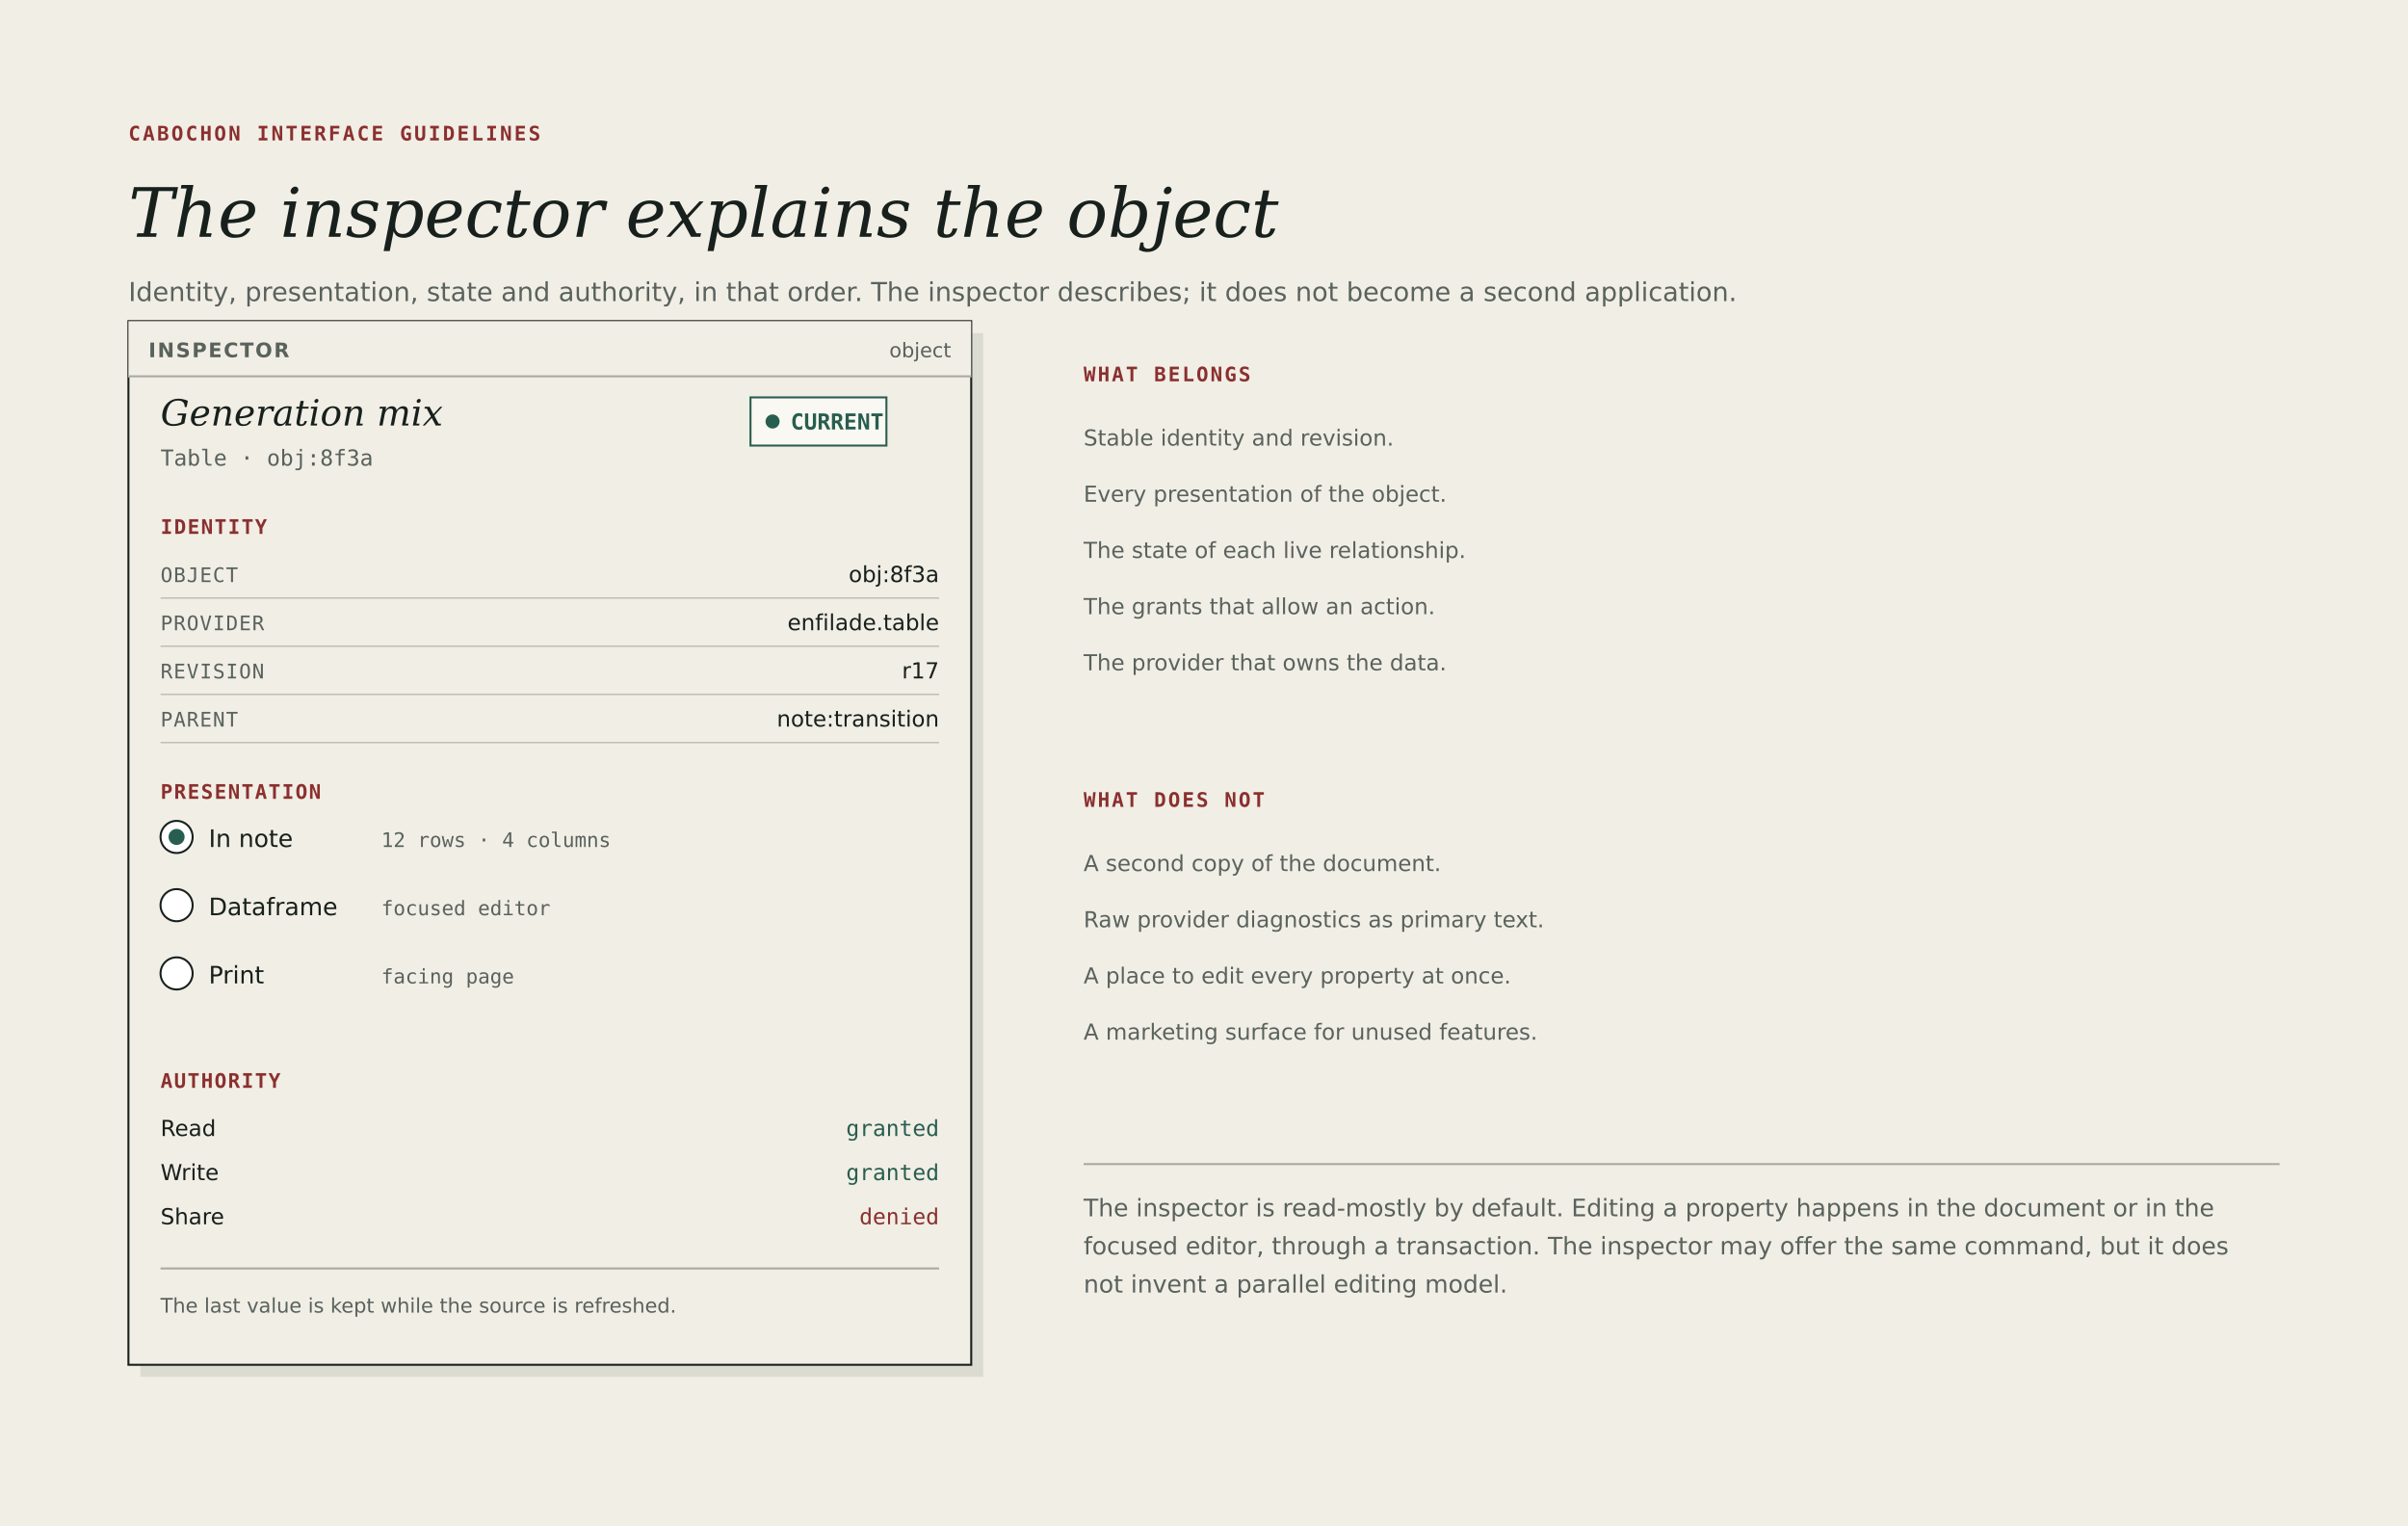
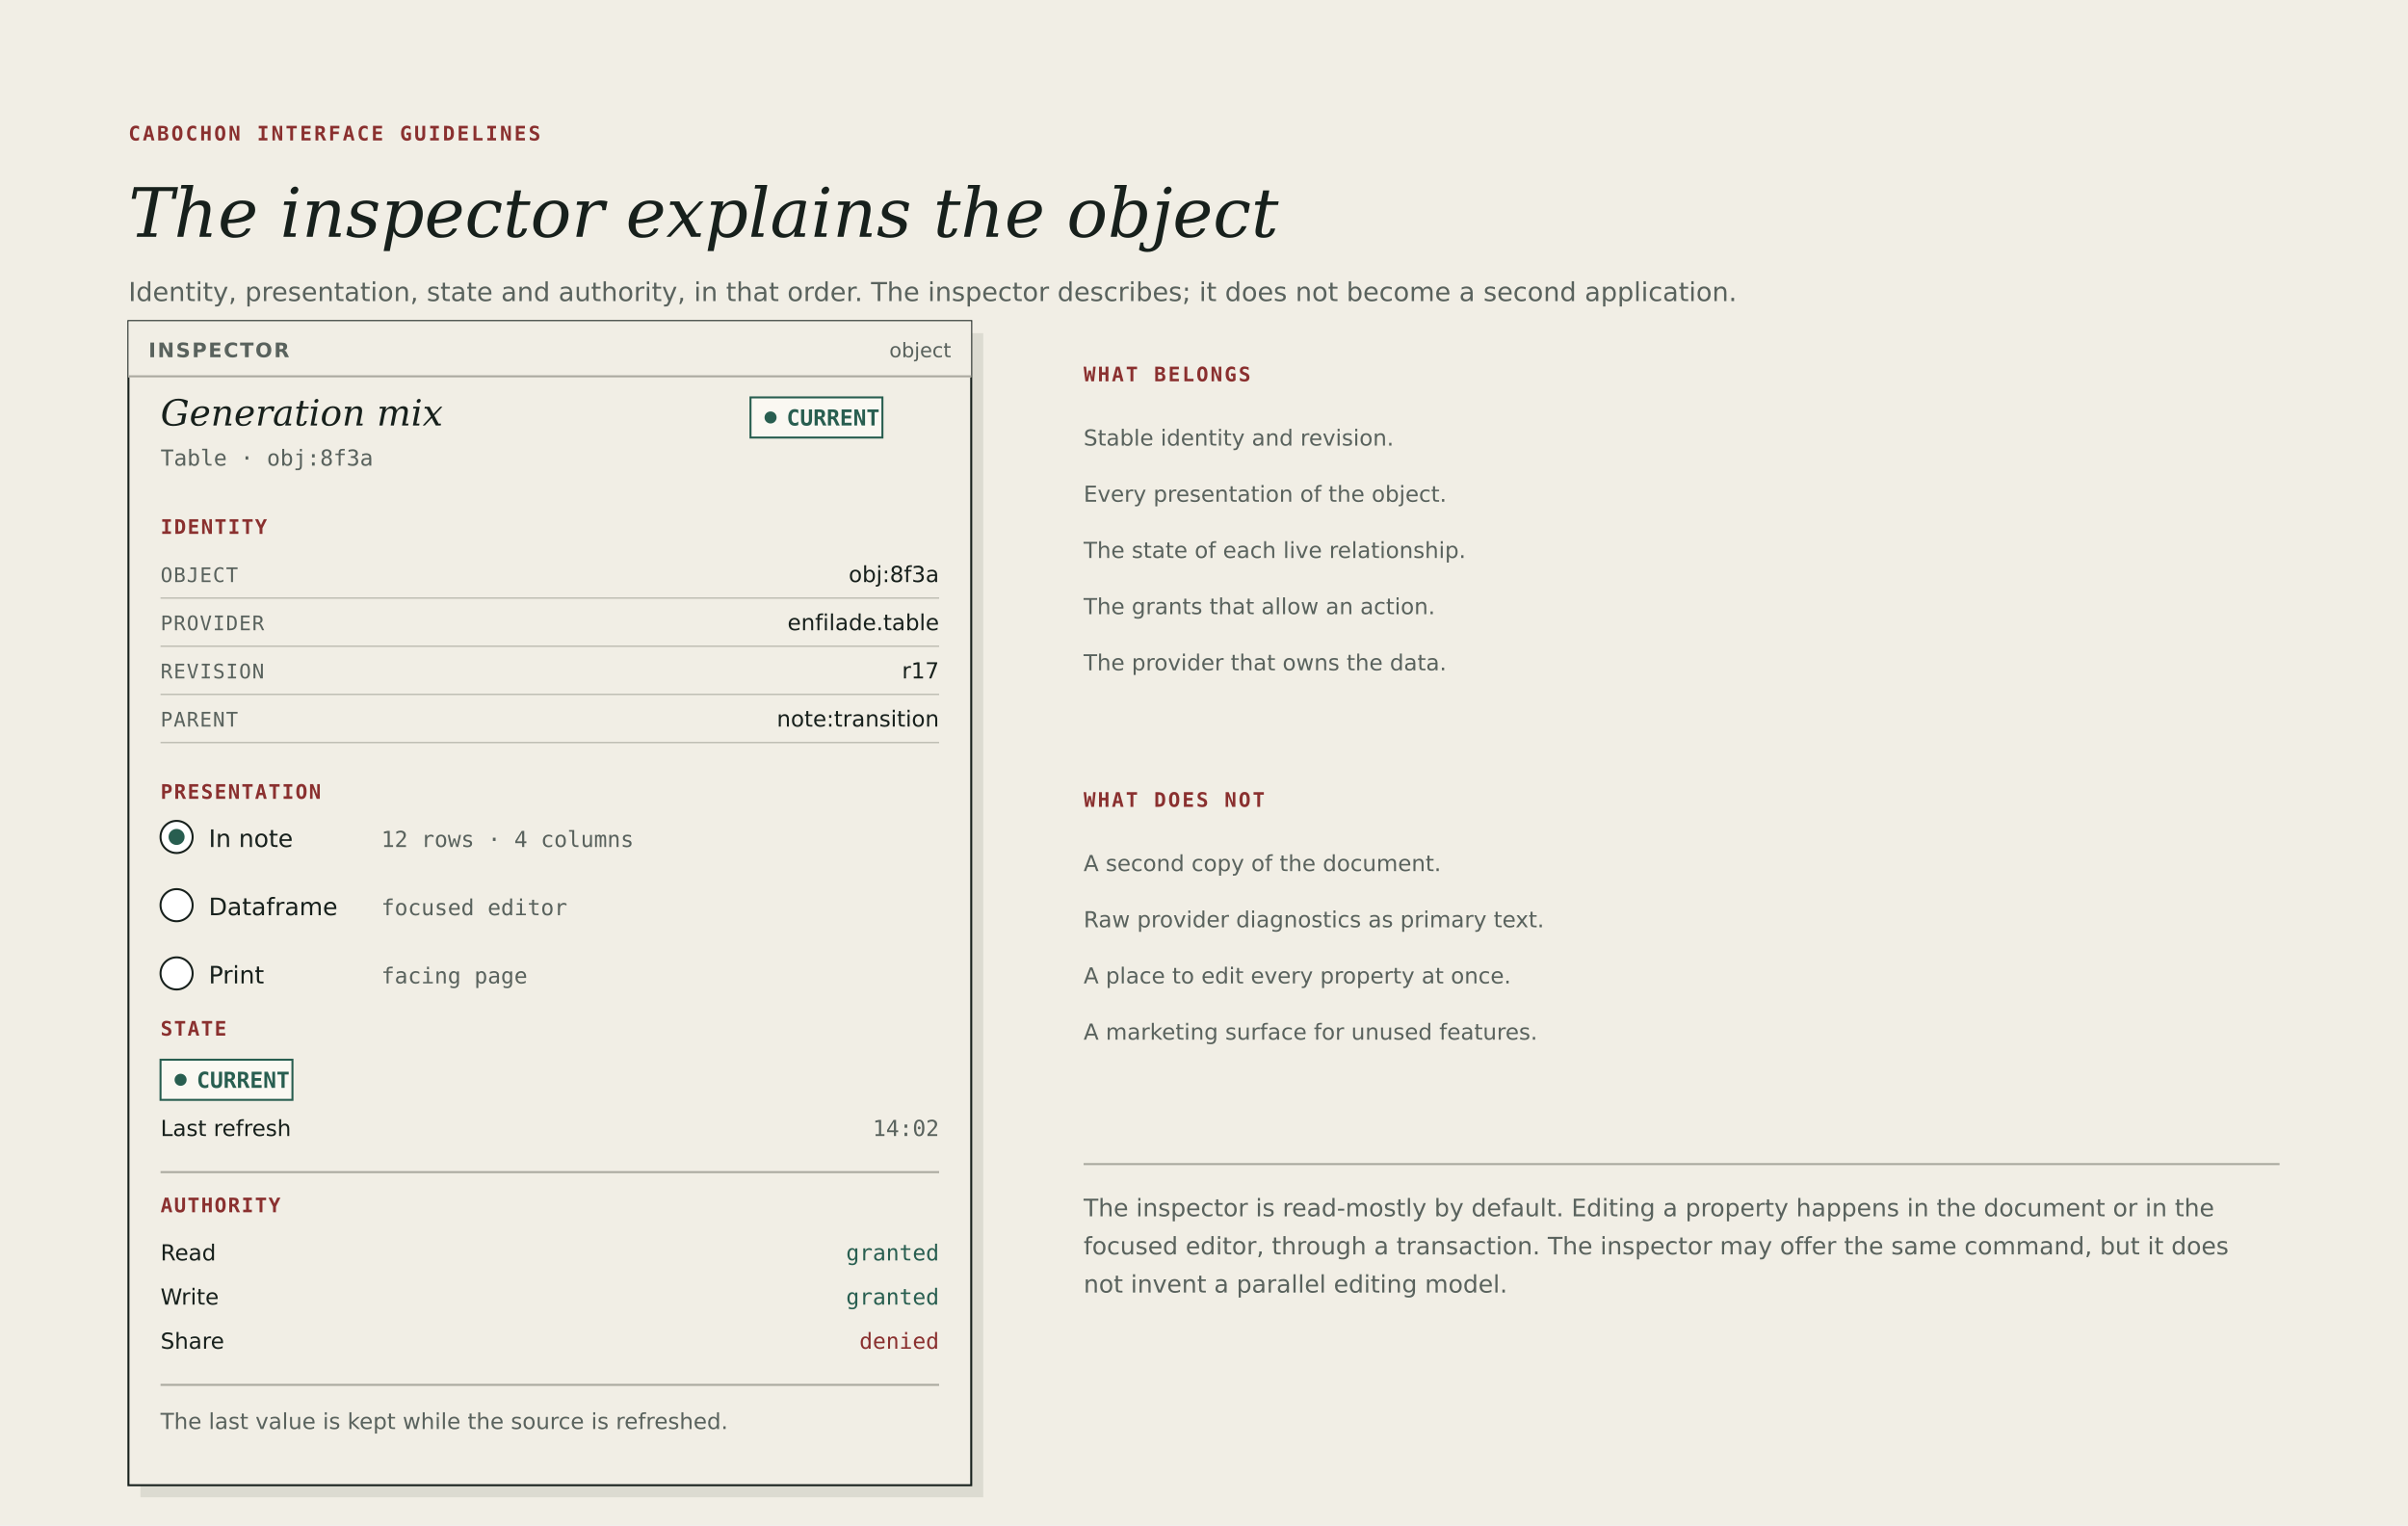
<svg xmlns="http://www.w3.org/2000/svg" viewBox="0 0 1200 760" width="1200" height="760" role="img" aria-labelledby="title desc">
  <rect width="1200" height="760" fill="#F1EEE5" />
  <text x="64" y="70" fill="#8A302F" font-family="'DejaVu Sans Mono', 'Liberation Mono', monospace" font-size="10" font-weight="bold" text-anchor="start" font-style="normal" letter-spacing="1.1">CABOCHON INTERFACE GUIDELINES</text>
  <text x="64" y="118" fill="#17201C" font-family="Georgia, 'DejaVu Serif', 'Times New Roman', serif" font-size="34" font-weight="normal" text-anchor="start" font-style="italic">The inspector explains the object</text>
  <text x="64" y="150" fill="#59625D" font-family="'DejaVu Sans', 'Liberation Sans', Arial, sans-serif" font-size="13" font-weight="normal" text-anchor="start" font-style="normal">Identity, presentation, state and authority, in that order. The inspector describes; it does not become a second application.</text>
-   <rect x="70" y="166" width="420" height="520" fill="#17201C18" stroke-width="1" rx="0" />
-   <rect x="64" y="160" width="420" height="520" fill="#F1EEE5" stroke="#17201C" stroke-width="1" rx="0" />
+   <rect x="70" y="166" width="420" height="580" fill="#17201C18" stroke-width="1" rx="0" />
+   <rect x="64" y="160" width="420" height="580" fill="#F1EEE5" stroke="#17201C" stroke-width="1" rx="0" />
  <rect x="64" y="160" width="420" height="28" fill="#F1EEE5" stroke-width="1" rx="0" />
  <line x1="64" y1="187.5" x2="484" y2="187.5" stroke="#AAA99F" stroke-width="1" />
  <text x="74" y="178" fill="#59625D" font-family="'DejaVu Sans', 'Liberation Sans', Arial, sans-serif" font-size="10" font-weight="bold" text-anchor="start" font-style="normal" letter-spacing="0.8">INSPECTOR</text>
  <text x="474" y="178" fill="#59625D" font-family="'DejaVu Sans', 'Liberation Sans', Arial, sans-serif" font-size="10" font-weight="normal" text-anchor="end" font-style="normal">object</text>
  <text x="80" y="212" fill="#17201C" font-family="Georgia, 'DejaVu Serif', 'Times New Roman', serif" font-size="18" font-weight="normal" text-anchor="start" font-style="italic">Generation mix</text>
  <text x="80" y="232" fill="#59625D" font-family="'DejaVu Sans Mono', 'Liberation Mono', monospace" font-size="11" font-weight="normal" text-anchor="start" font-style="normal">Table · obj:8f3a</text>
-   <rect x="374" y="198" width="67.74" height="24" fill="#FAF8F2" stroke="#285E50" stroke-width="1" rx="0" />
-   <circle cx="385" cy="210" r="3.5" fill="#285E50" stroke-width="1" />
-   <text x="394" y="214" fill="#285E50" font-family="'DejaVu Sans Mono', 'Liberation Mono', monospace" font-size="11" font-weight="bold" text-anchor="start" font-style="normal">CURRENT</text>
+   <rect x="374" y="198" width="65.74" height="20" fill="#FAF8F2" stroke="#285E50" stroke-width="1" rx="0" />
+   <circle cx="384" cy="208" r="3" fill="#285E50" stroke-width="1" />
+   <text x="392" y="212" fill="#285E50" font-family="'DejaVu Sans Mono', 'Liberation Mono', monospace" font-size="11" font-weight="bold" text-anchor="start" font-style="normal">CURRENT</text>
  <text x="80" y="266" fill="#8A302F" font-family="'DejaVu Sans Mono', 'Liberation Mono', monospace" font-size="10" font-weight="bold" text-anchor="start" font-style="normal" letter-spacing="0.7">IDENTITY</text>
  <text x="80" y="290" fill="#59625D" font-family="'DejaVu Sans Mono', 'Liberation Mono', monospace" font-size="10" font-weight="normal" text-anchor="start" font-style="normal" letter-spacing="0.5">OBJECT</text>
  <text x="468" y="290" fill="#17201C" font-family="'DejaVu Sans', 'Liberation Sans', Arial, sans-serif" font-size="11" font-weight="normal" text-anchor="end" font-style="normal">obj:8f3a</text>
  <line x1="80" y1="298" x2="468" y2="298" stroke="#AAA99F" stroke-width="0.5" />
  <text x="80" y="314" fill="#59625D" font-family="'DejaVu Sans Mono', 'Liberation Mono', monospace" font-size="10" font-weight="normal" text-anchor="start" font-style="normal" letter-spacing="0.5">PROVIDER</text>
  <text x="468" y="314" fill="#17201C" font-family="'DejaVu Sans', 'Liberation Sans', Arial, sans-serif" font-size="11" font-weight="normal" text-anchor="end" font-style="normal">enfilade.table</text>
  <line x1="80" y1="322" x2="468" y2="322" stroke="#AAA99F" stroke-width="0.5" />
  <text x="80" y="338" fill="#59625D" font-family="'DejaVu Sans Mono', 'Liberation Mono', monospace" font-size="10" font-weight="normal" text-anchor="start" font-style="normal" letter-spacing="0.5">REVISION</text>
  <text x="468" y="338" fill="#17201C" font-family="'DejaVu Sans', 'Liberation Sans', Arial, sans-serif" font-size="11" font-weight="normal" text-anchor="end" font-style="normal">r17</text>
  <line x1="80" y1="346" x2="468" y2="346" stroke="#AAA99F" stroke-width="0.5" />
  <text x="80" y="362" fill="#59625D" font-family="'DejaVu Sans Mono', 'Liberation Mono', monospace" font-size="10" font-weight="normal" text-anchor="start" font-style="normal" letter-spacing="0.5">PARENT</text>
  <text x="468" y="362" fill="#17201C" font-family="'DejaVu Sans', 'Liberation Sans', Arial, sans-serif" font-size="11" font-weight="normal" text-anchor="end" font-style="normal">note:transition</text>
  <line x1="80" y1="370" x2="468" y2="370" stroke="#AAA99F" stroke-width="0.5" />
  <text x="80" y="398" fill="#8A302F" font-family="'DejaVu Sans Mono', 'Liberation Mono', monospace" font-size="10" font-weight="bold" text-anchor="start" font-style="normal" letter-spacing="0.7">PRESENTATION</text>
  <circle cx="88" cy="417" r="8" fill="#FFFFFF" stroke="#17201C" stroke-width="1" />
  <circle cx="88" cy="417" r="4" fill="#285E50" stroke-width="1" />
  <text x="104" y="422" fill="#17201C" font-family="'DejaVu Sans', 'Liberation Sans', Arial, sans-serif" font-size="12" font-weight="normal" text-anchor="start" font-style="normal">In note</text>
-   <text x="190" y="422" fill="#59625D" font-family="'DejaVu Sans Mono', 'Liberation Mono', monospace" font-size="10" font-weight="normal" text-anchor="start" font-style="normal">12 rows · 4 columns</text>
+   <text x="190" y="422" fill="#59625D" font-family="'DejaVu Sans Mono', 'Liberation Mono', monospace" font-size="11" font-weight="normal" text-anchor="start" font-style="normal">12 rows · 4 columns</text>
  <circle cx="88" cy="451" r="8" fill="#FFFFFF" stroke="#17201C" stroke-width="1" />
  <text x="104" y="456" fill="#17201C" font-family="'DejaVu Sans', 'Liberation Sans', Arial, sans-serif" font-size="12" font-weight="normal" text-anchor="start" font-style="normal">Dataframe</text>
-   <text x="190" y="456" fill="#59625D" font-family="'DejaVu Sans Mono', 'Liberation Mono', monospace" font-size="10" font-weight="normal" text-anchor="start" font-style="normal">focused editor</text>
+   <text x="190" y="456" fill="#59625D" font-family="'DejaVu Sans Mono', 'Liberation Mono', monospace" font-size="11" font-weight="normal" text-anchor="start" font-style="normal">focused editor</text>
  <circle cx="88" cy="485" r="8" fill="#FFFFFF" stroke="#17201C" stroke-width="1" />
  <text x="104" y="490" fill="#17201C" font-family="'DejaVu Sans', 'Liberation Sans', Arial, sans-serif" font-size="12" font-weight="normal" text-anchor="start" font-style="normal">Print</text>
-   <text x="190" y="490" fill="#59625D" font-family="'DejaVu Sans Mono', 'Liberation Mono', monospace" font-size="10" font-weight="normal" text-anchor="start" font-style="normal">facing page</text>
-   <text x="80" y="542" fill="#8A302F" font-family="'DejaVu Sans Mono', 'Liberation Mono', monospace" font-size="10" font-weight="bold" text-anchor="start" font-style="normal" letter-spacing="0.7">AUTHORITY</text>
-   <text x="80" y="566" fill="#17201C" font-family="'DejaVu Sans', 'Liberation Sans', Arial, sans-serif" font-size="11" font-weight="normal" text-anchor="start" font-style="normal">Read</text>
-   <text x="468" y="566" fill="#285E50" font-family="'DejaVu Sans Mono', 'Liberation Mono', monospace" font-size="11" font-weight="normal" text-anchor="end" font-style="normal">granted</text>
-   <text x="80" y="588" fill="#17201C" font-family="'DejaVu Sans', 'Liberation Sans', Arial, sans-serif" font-size="11" font-weight="normal" text-anchor="start" font-style="normal">Write</text>
-   <text x="468" y="588" fill="#285E50" font-family="'DejaVu Sans Mono', 'Liberation Mono', monospace" font-size="11" font-weight="normal" text-anchor="end" font-style="normal">granted</text>
-   <text x="80" y="610" fill="#17201C" font-family="'DejaVu Sans', 'Liberation Sans', Arial, sans-serif" font-size="11" font-weight="normal" text-anchor="start" font-style="normal">Share</text>
-   <text x="468" y="610" fill="#8A302F" font-family="'DejaVu Sans Mono', 'Liberation Mono', monospace" font-size="11" font-weight="normal" text-anchor="end" font-style="normal">denied</text>
-   <line x1="80" y1="632" x2="468" y2="632" stroke="#AAA99F" stroke-width="1" />
-   <text x="80" y="654" fill="#59625D" font-family="'DejaVu Sans', 'Liberation Sans', Arial, sans-serif" font-size="10" font-weight="normal" text-anchor="start" font-style="normal">The last value is kept while the source is refreshed.</text>
+   <text x="190" y="490" fill="#59625D" font-family="'DejaVu Sans Mono', 'Liberation Mono', monospace" font-size="11" font-weight="normal" text-anchor="start" font-style="normal">facing page</text>
+   <text x="80" y="516" fill="#8A302F" font-family="'DejaVu Sans Mono', 'Liberation Mono', monospace" font-size="10" font-weight="bold" text-anchor="start" font-style="normal" letter-spacing="0.7">STATE</text>
+   <rect x="80" y="528" width="65.74" height="20" fill="#FAF8F2" stroke="#285E50" stroke-width="1" rx="0" />
+   <circle cx="90" cy="538" r="3" fill="#285E50" stroke-width="1" />
+   <text x="98" y="542" fill="#285E50" font-family="'DejaVu Sans Mono', 'Liberation Mono', monospace" font-size="11" font-weight="bold" text-anchor="start" font-style="normal">CURRENT</text>
+   <text x="80" y="566" fill="#17201C" font-family="'DejaVu Sans', 'Liberation Sans', Arial, sans-serif" font-size="11" font-weight="normal" text-anchor="start" font-style="normal">Last refresh</text>
+   <text x="468" y="566" fill="#59625D" font-family="'DejaVu Sans Mono', 'Liberation Mono', monospace" font-size="11" font-weight="normal" text-anchor="end" font-style="normal">14:02</text>
+   <line x1="80" y1="584" x2="468" y2="584" stroke="#AAA99F" stroke-width="1" />
+   <text x="80" y="604" fill="#8A302F" font-family="'DejaVu Sans Mono', 'Liberation Mono', monospace" font-size="10" font-weight="bold" text-anchor="start" font-style="normal" letter-spacing="0.7">AUTHORITY</text>
+   <text x="80" y="628" fill="#17201C" font-family="'DejaVu Sans', 'Liberation Sans', Arial, sans-serif" font-size="11" font-weight="normal" text-anchor="start" font-style="normal">Read</text>
+   <text x="468" y="628" fill="#285E50" font-family="'DejaVu Sans Mono', 'Liberation Mono', monospace" font-size="11" font-weight="normal" text-anchor="end" font-style="normal">granted</text>
+   <text x="80" y="650" fill="#17201C" font-family="'DejaVu Sans', 'Liberation Sans', Arial, sans-serif" font-size="11" font-weight="normal" text-anchor="start" font-style="normal">Write</text>
+   <text x="468" y="650" fill="#285E50" font-family="'DejaVu Sans Mono', 'Liberation Mono', monospace" font-size="11" font-weight="normal" text-anchor="end" font-style="normal">granted</text>
+   <text x="80" y="672" fill="#17201C" font-family="'DejaVu Sans', 'Liberation Sans', Arial, sans-serif" font-size="11" font-weight="normal" text-anchor="start" font-style="normal">Share</text>
+   <text x="468" y="672" fill="#8A302F" font-family="'DejaVu Sans Mono', 'Liberation Mono', monospace" font-size="11" font-weight="normal" text-anchor="end" font-style="normal">denied</text>
+   <line x1="80" y1="690" x2="468" y2="690" stroke="#AAA99F" stroke-width="1" />
+   <text x="80" y="712" fill="#59625D" font-family="'DejaVu Sans', 'Liberation Sans', Arial, sans-serif" font-size="11" font-weight="normal" text-anchor="start" font-style="normal">The last value is kept while the source is refreshed.</text>
  <text x="540" y="190" fill="#8A302F" font-family="'DejaVu Sans Mono', 'Liberation Mono', monospace" font-size="10" font-weight="bold" text-anchor="start" font-style="normal" letter-spacing="1">WHAT BELONGS</text>
  <text x="540" y="222" fill="#59625D" font-family="'DejaVu Sans', 'Liberation Sans', Arial, sans-serif" font-size="11" font-weight="normal" text-anchor="start" font-style="normal">Stable identity and revision.</text>
  <text x="540" y="250" fill="#59625D" font-family="'DejaVu Sans', 'Liberation Sans', Arial, sans-serif" font-size="11" font-weight="normal" text-anchor="start" font-style="normal">Every presentation of the object.</text>
  <text x="540" y="278" fill="#59625D" font-family="'DejaVu Sans', 'Liberation Sans', Arial, sans-serif" font-size="11" font-weight="normal" text-anchor="start" font-style="normal">The state of each live relationship.</text>
  <text x="540" y="306" fill="#59625D" font-family="'DejaVu Sans', 'Liberation Sans', Arial, sans-serif" font-size="11" font-weight="normal" text-anchor="start" font-style="normal">The grants that allow an action.</text>
  <text x="540" y="334" fill="#59625D" font-family="'DejaVu Sans', 'Liberation Sans', Arial, sans-serif" font-size="11" font-weight="normal" text-anchor="start" font-style="normal">The provider that owns the data.</text>
  <text x="540" y="402" fill="#8A302F" font-family="'DejaVu Sans Mono', 'Liberation Mono', monospace" font-size="10" font-weight="bold" text-anchor="start" font-style="normal" letter-spacing="1">WHAT DOES NOT</text>
  <text x="540" y="434" fill="#59625D" font-family="'DejaVu Sans', 'Liberation Sans', Arial, sans-serif" font-size="11" font-weight="normal" text-anchor="start" font-style="normal">A second copy of the document.</text>
  <text x="540" y="462" fill="#59625D" font-family="'DejaVu Sans', 'Liberation Sans', Arial, sans-serif" font-size="11" font-weight="normal" text-anchor="start" font-style="normal">Raw provider diagnostics as primary text.</text>
  <text x="540" y="490" fill="#59625D" font-family="'DejaVu Sans', 'Liberation Sans', Arial, sans-serif" font-size="11" font-weight="normal" text-anchor="start" font-style="normal">A place to edit every property at once.</text>
  <text x="540" y="518" fill="#59625D" font-family="'DejaVu Sans', 'Liberation Sans', Arial, sans-serif" font-size="11" font-weight="normal" text-anchor="start" font-style="normal">A marketing surface for unused features.</text>
  <line x1="540" y1="580" x2="1136" y2="580" stroke="#AAA99F" stroke-width="1" />
  <text x="540" y="606" fill="#59625D" font-family="'DejaVu Sans', 'Liberation Sans', Arial, sans-serif" font-size="12" font-weight="normal" text-anchor="start" font-style="normal">The inspector is read-mostly by default. Editing a property happens in the document or in the</text>
  <text x="540" y="625" fill="#59625D" font-family="'DejaVu Sans', 'Liberation Sans', Arial, sans-serif" font-size="12" font-weight="normal" text-anchor="start" font-style="normal">focused editor, through a transaction. The inspector may offer the same command, but it does</text>
  <text x="540" y="644" fill="#59625D" font-family="'DejaVu Sans', 'Liberation Sans', Arial, sans-serif" font-size="12" font-weight="normal" text-anchor="start" font-style="normal">not invent a parallel editing model.</text>
</svg>
